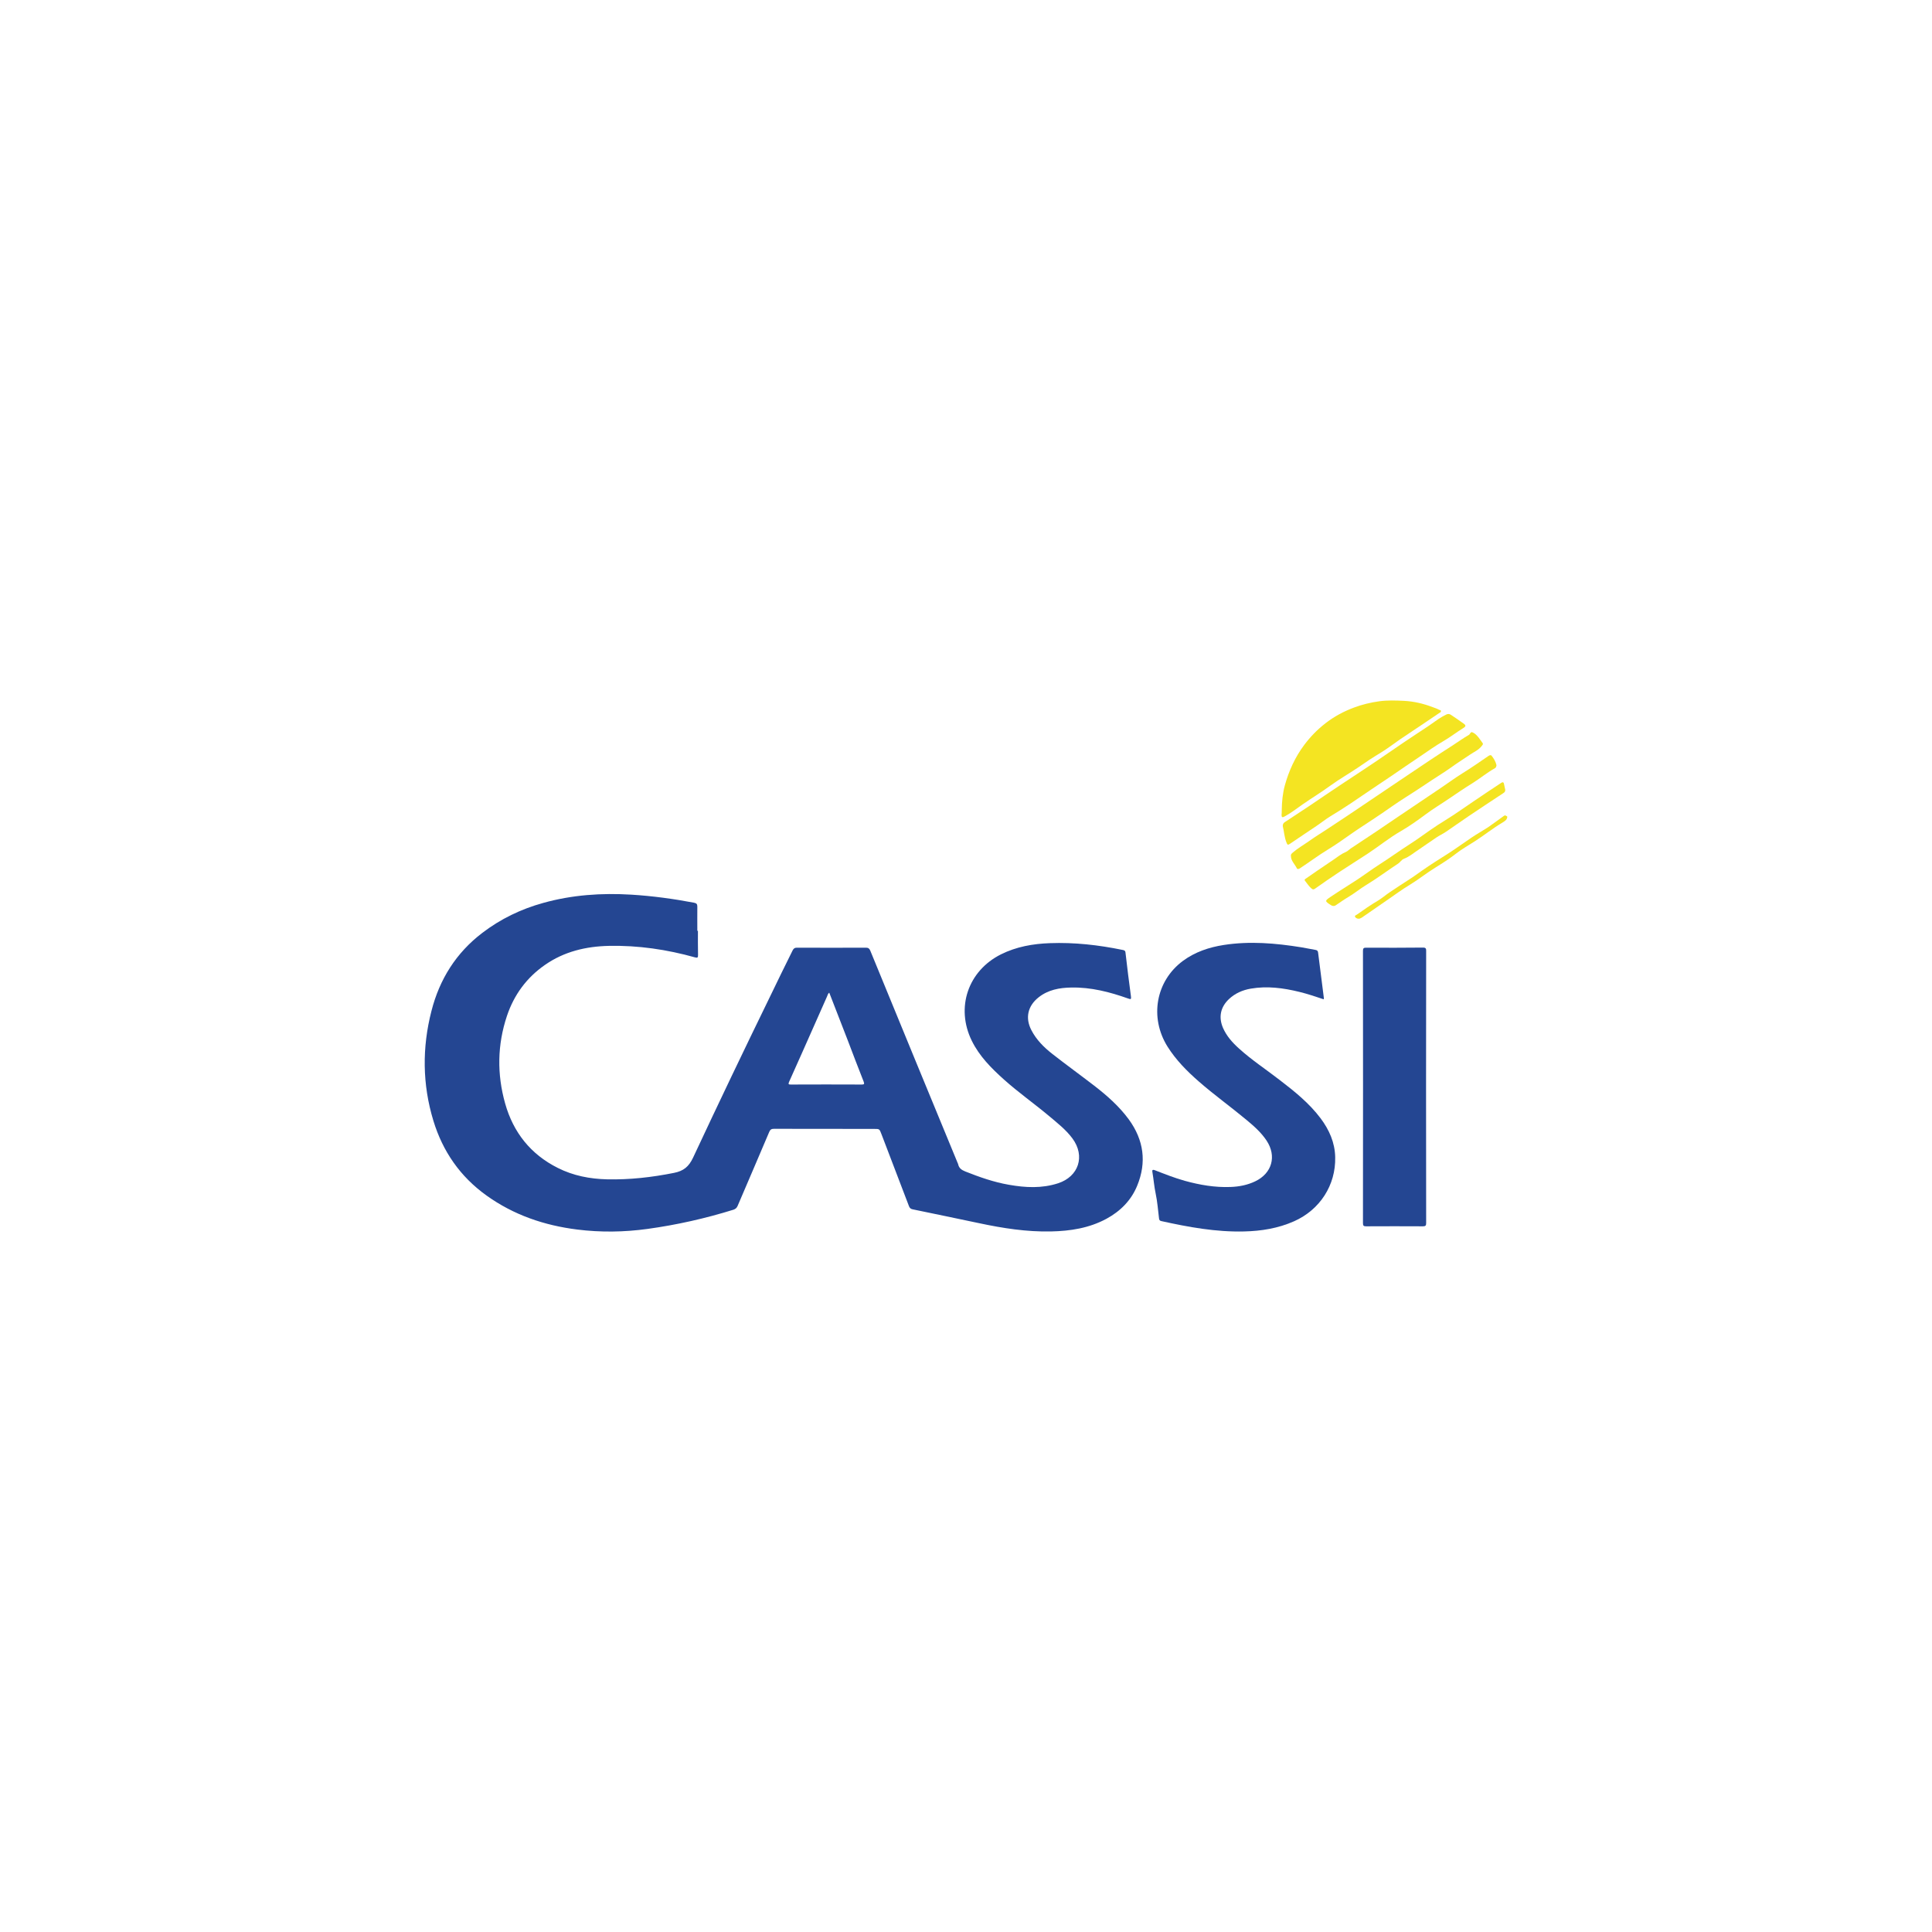
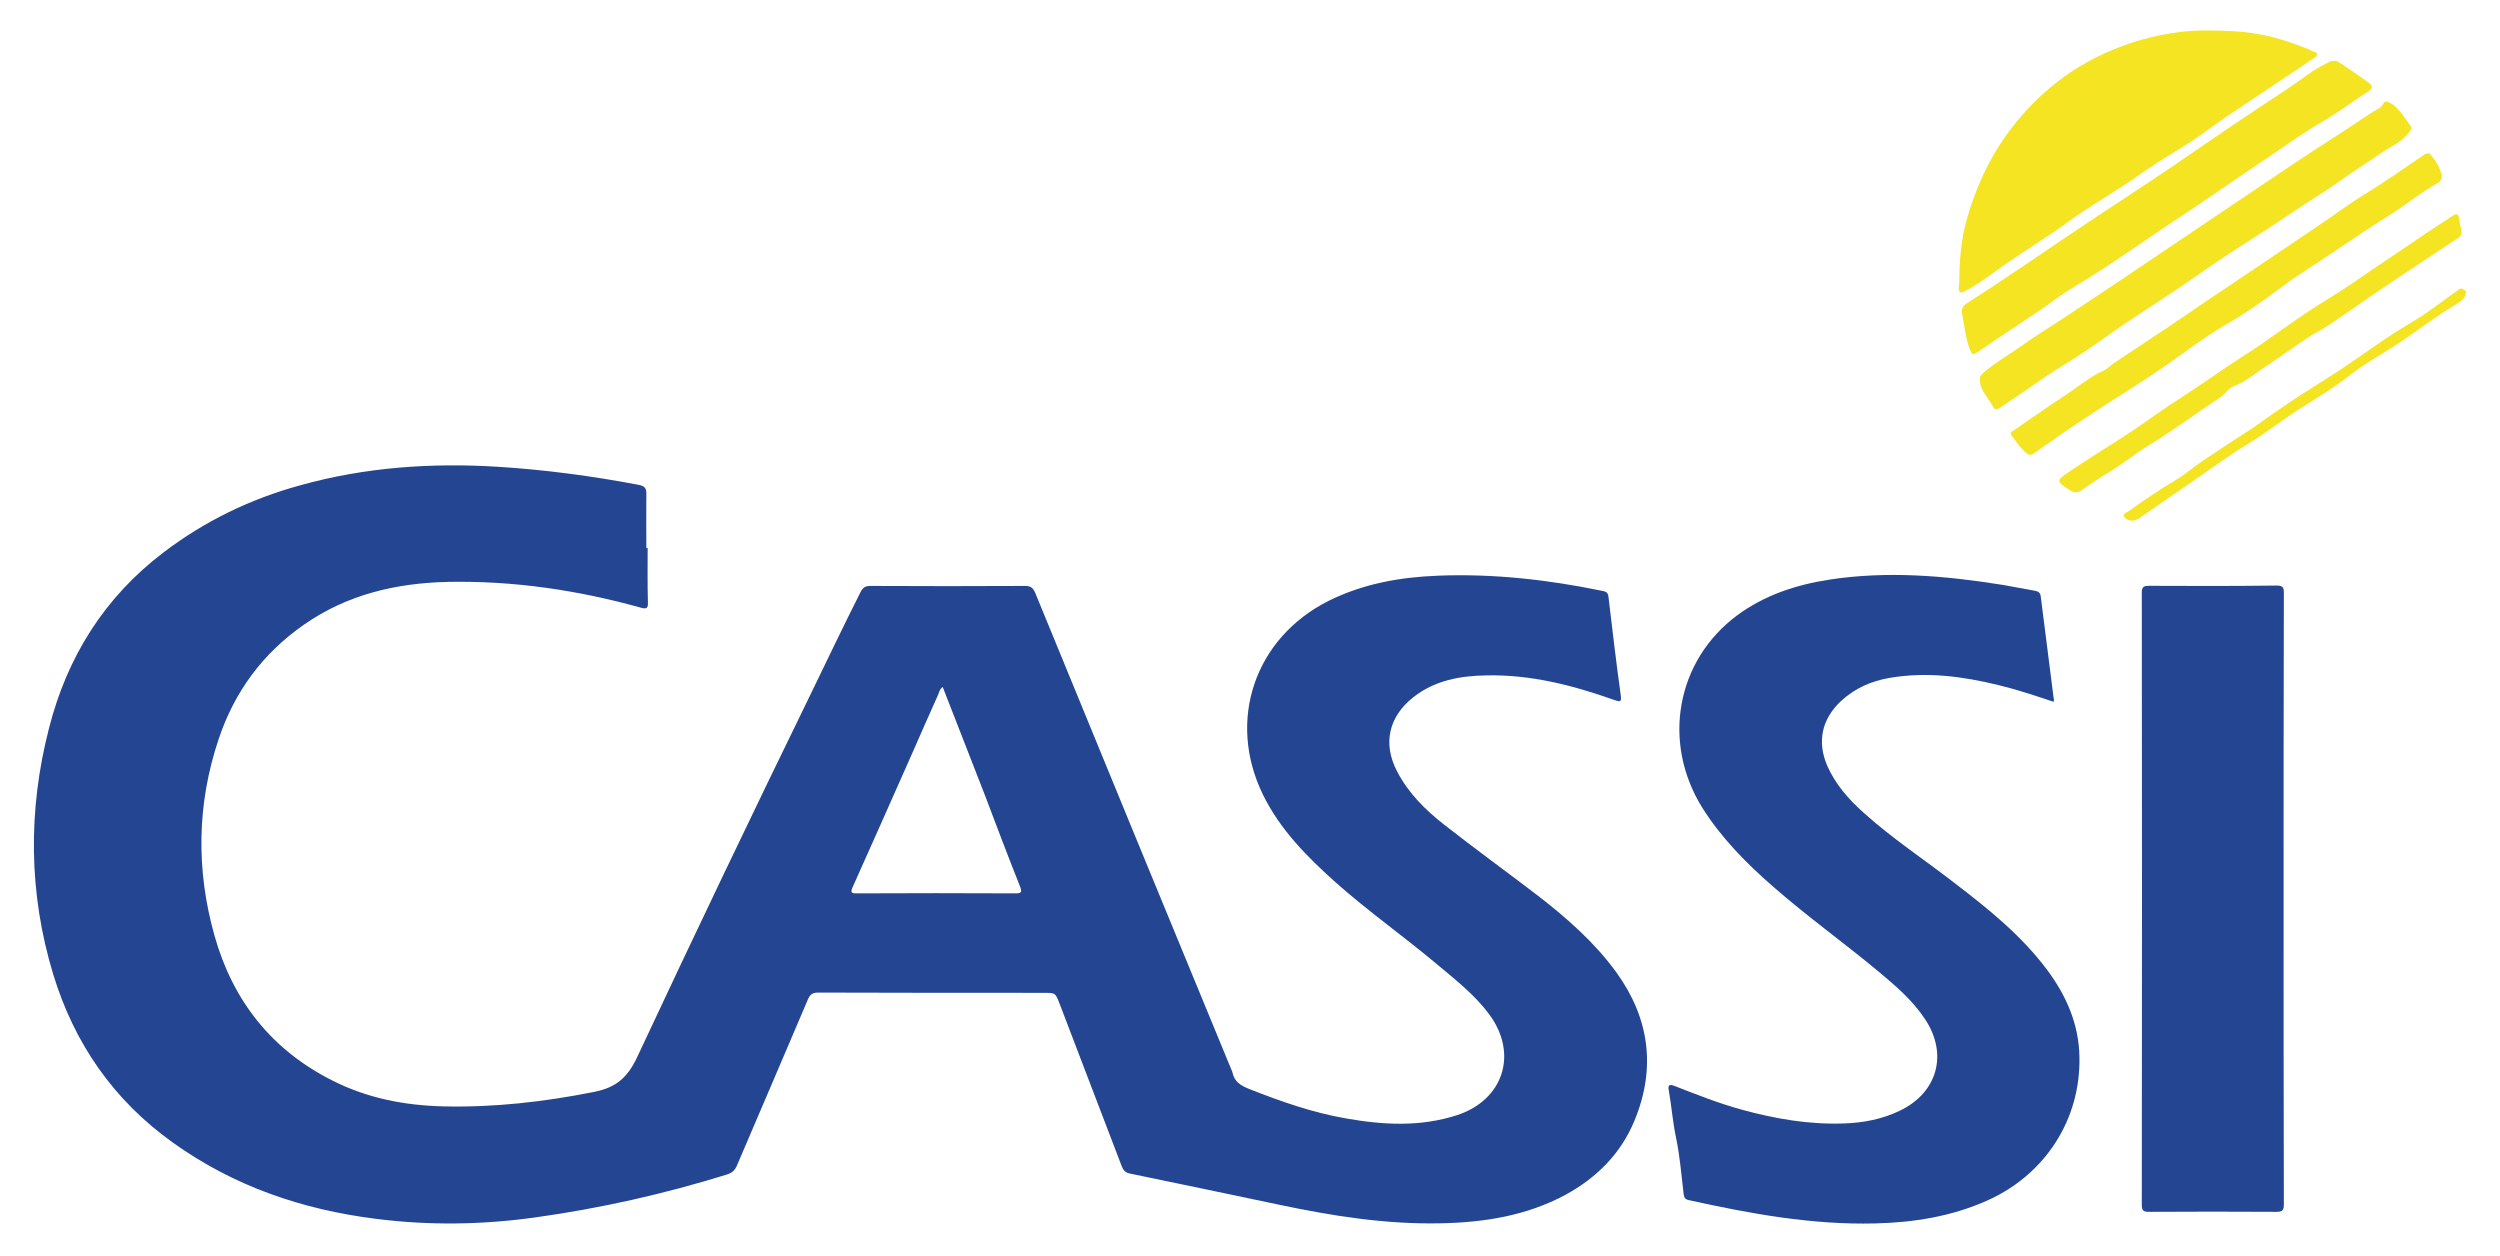
- <svg xmlns="http://www.w3.org/2000/svg" version="1.1" id="Camada_1" x="0px" y="0px" viewBox="0 0 1920 1920" style="enable-background:new 0 0 1920 1920;" xml:space="preserve">
+ <svg xmlns="http://www.w3.org/2000/svg" version="1.1" id="Camada_1" x="0px" y="0px" viewBox="0 0 1920 964.3" style="enable-background:new 0 0 1920 964.3;" xml:space="preserve">
  <style type="text/css">
	.st0{fill:#244692;}
	.st1{fill:#F4E422;}
</style>
  <g>
    <g>
-       <path class="st0" d="M693.6,925c0,8-0.1,16,0.1,24c0.1,2.7-0.6,3.1-3.1,2.4c-27.9-7.8-56.4-12-85.4-11.4    c-22.9,0.5-44.5,5.6-63.6,18.9c-18.3,12.7-30.8,29.8-37.8,50.7c-9.6,28.7-10,57.9-1.8,87c8.1,28.8,25.4,50.6,52.4,64.1    c15.3,7.7,31.8,10.9,48.9,11.3c22.4,0.5,44.5-2,66.5-6.4c9.6-1.9,14.7-6.2,18.9-15c25.1-53.7,50.7-107.2,76.7-160.5    c7.4-15.2,14.7-30.5,22.3-45.6c1-1.9,2-2.7,4.2-2.7c22.9,0.1,45.8,0.1,68.7,0c2.4,0,3.4,0.9,4.3,3c14.8,36,29.6,72.1,44.4,108.1    c14.1,34.2,28.2,68.4,42.3,102.6c0.2,0.5,0.5,1,0.6,1.5c0.8,3.9,3.4,5.7,7.1,7.2c14.1,5.6,28.3,10.6,43.3,13.2    c16.4,2.9,32.7,3.8,49-1.5c20.4-6.7,27.1-27,14.2-44.5c-6.6-8.9-15.3-15.6-23.6-22.6c-14.6-12.2-30.2-23.2-44.4-35.9    c-12.6-11.3-24.5-23.2-32.1-38.7c-16.1-32.9-3.7-69.4,29.1-85.8c15.3-7.6,31.7-10.5,48.6-11.1c24.3-0.9,48.3,1.8,72.1,6.7    c1.5,0.3,2.8,0.5,3,2.7c1.7,14.4,3.4,28.9,5.4,43.3c0.4,3.1,0,3.3-2.8,2.3c-18.3-6.5-36.9-11.3-56.5-10.9    c-11.7,0.2-22.9,2.2-32.4,9.7c-10.8,8.5-13.6,20.5-7.2,32.7c4.9,9.5,12.4,17,20.7,23.5c13.8,10.8,27.9,21,41.8,31.7    c12.8,9.9,24.8,20.5,34.4,33.6c14.8,20.4,17.8,42.5,8.2,65.8c-6,14.6-16.7,25.3-30.5,32.8c-17.2,9.3-35.9,12.2-55.2,12.6    c-24.2,0.5-47.8-3.2-71.3-8.2c-22.1-4.7-44.1-9.2-66.2-13.8c-2-0.4-2.9-1.4-3.6-3.2c-9.1-23.9-18.3-47.8-27.4-71.7    c-1.9-5-1.9-5-7.1-5c-33.2,0-66.4,0-99.7-0.1c-2.4,0-3.6,0.7-4.6,3c-10.4,24.6-21,49.1-31.5,73.7c-0.9,2-2.1,3-4.1,3.7    c-28,8.7-56.4,15.1-85.5,19.1c-23.3,3.2-46.6,3.5-69.8,0.6c-32.7-4.1-63-14.4-90.1-33.8c-26.2-18.8-43.5-43.8-52.8-74.3    c-11-36.1-11.3-72.8-1.9-109.2c8-31.4,24.5-57.7,50.5-77.5c18.2-13.9,38.5-23.7,60.6-29.8c28.7-8,58-10,87.6-8.2    c20.9,1.3,41.6,4.1,62.2,8c2.4,0.5,3.3,1.3,3.3,3.8c-0.1,8.1,0,16.2,0,24.3C693.1,925,693.3,925,693.6,925z M824.1,986.5    c-1.4,1-1.6,2.5-2.2,3.8c-3.7,8.2-7.3,16.4-10.9,24.6c-8.9,20.1-17.8,40.2-26.8,60.2c-1,2.2-0.6,2.8,1.8,2.7    c23.4-0.1,46.9-0.1,70.3,0c2.5,0,2.9-0.5,2-2.9c-5.4-13.6-10.6-27.3-15.8-41C836.4,1018.2,830.3,1002.4,824.1,986.5z" />
-       <path class="st0" d="M1315.5,993.1c-8.1-2.7-16.1-5.4-24.3-7.4c-15.9-3.9-31.9-6-48.2-3.2c-8.1,1.4-15.5,4.6-21.6,10.3    c-8.5,8-10.6,18-6,28.7c3.6,8.2,9.4,14.7,16,20.6c12.6,11.4,26.8,20.7,40.2,31.1c14.9,11.4,29.5,23.1,40.9,38.3    c8.5,11.4,14.1,24,14.4,38.4c0.7,27.9-15.2,52.4-40.9,63.8c-15.8,7-32.4,9.7-49.6,10.1c-27.9,0.7-55.2-4.3-82.3-10.3    c-1.9-0.4-2.1-1.4-2.3-2.9c-1-8.1-1.6-16.4-3.3-24.4c-1.5-7-2-14-3.2-21c-0.4-2.1-0.3-3.3,2.5-2.2c9.8,3.8,19.6,7.7,29.7,10.5    c14.9,4.1,29.9,6.7,45.4,6.1c8.5-0.3,16.8-1.9,24.5-5.6c16.8-8,21.5-25.1,11.3-40.5c-5.5-8.3-12.9-14.7-20.5-21    c-15.4-12.8-31.7-24.5-46.8-37.7c-11.8-10.3-22.8-21.4-31.2-34.8c-18-28.9-11.6-65.1,15.4-85.1c12.1-8.9,25.9-13.5,40.6-15.8    c25.8-4,51.4-1.8,76.9,2.3c4.8,0.8,9.5,1.8,14.2,2.6c1.6,0.3,2.4,0.9,2.6,2.6c1.9,15,3.8,29.9,5.7,44.9    C1315.7,992,1315.6,992.4,1315.5,993.1z" />
-       <path class="st0" d="M1417.2,1080.4c0,45,0,90,0.1,135c0,2.4-0.5,3.3-3.1,3.3c-18.9-0.1-37.7-0.1-56.6,0c-2.4,0-3.1-0.6-3.1-3.1    c0.1-90.3,0.1-180.5,0-270.8c0-2.6,0.9-3,3.2-3c18.9,0.1,37.7,0.1,56.6-0.1c3,0,3,1.4,3,3.6    C1417.2,990.3,1417.2,1035.4,1417.2,1080.4z" />
-       <path class="st1" d="M1273.8,805c0.1-8.2,0.9-16.5,3-24.3c4-14.5,10.2-28.2,19.4-40.5c6.1-8.1,13-15.2,21-21.4    c8.6-6.7,18.1-11.8,28.3-15.6c8.2-3.1,16.7-5.1,25.3-6.3c8.1-1.1,16.4-0.8,24.6-0.4c9.6,0.5,19,2.7,28,6.1    c2.3,0.9,4.7,1.6,6.8,2.8c0.7,0.4,1.9,0.1,1.8,1.4c0,1.1-1,1.3-1.7,1.8c-4.8,3.3-9.6,6.5-14.5,9.8c-8,5.4-16.1,10.7-24.2,16.2    c-6.4,4.4-12.5,9.2-19.1,13.2c-4,2.4-7.9,4.9-11.8,7.4c-3.8,2.5-7.6,5.1-11.3,7.7c-9.1,6.1-18.7,11.6-27.5,18    c-8.9,6.5-18.3,12.2-27.4,18.5c-5.9,4.1-11.5,8.6-17.9,12c-2.2,1.2-3,0.9-3-1.5C1273.8,808.2,1273.8,806.6,1273.8,805z" />
-       <path class="st1" d="M1274.8,821c0-2,0.6-3,1.9-3.9c8.6-5.6,17.1-11.2,25.6-16.9c9.6-6.5,19.2-13.1,28.9-19.5    c11.7-7.8,23.6-15.5,35.3-23.4c9.3-6.3,18.5-12.7,27.8-19c8.4-5.7,16.9-11.2,25.3-16.8c3.5-2.3,6.8-4.9,10.3-7.2    c2.4-1.6,5-3,7.6-4.3c1.3-0.6,2.9-0.6,4.1,0.2c4.4,2.9,8.8,5.9,13.1,9c2,1.4,2.3,2.6-0.3,4.2c-6.8,4.2-13.2,9.2-20.1,13.2    c-8.1,4.7-15.6,10.1-23.3,15.3c-9.4,6.4-18.9,12.7-28.2,19.2c-6.6,4.6-13.5,8.9-20.1,13.5c-6.8,4.7-13.7,9.3-20.5,13.9    c-6.5,4.4-13.2,8.5-19.9,12.6c-4.9,3-9.3,6.6-14.1,9.8c-8.7,5.9-17.6,11.7-26.3,17.7c-2.1,1.4-2.5,1-3.4-1.3    C1276.3,831.9,1276.1,826.1,1274.8,821z" />
-       <path class="st1" d="M1282.9,850.7c-0.3-1.6,0.7-2.4,1.6-3.2c5-4.4,10.7-7.6,16.1-11.4c5.9-4.2,12-8,18-11.9    c9-6,18.1-11.9,27.1-18c11.8-7.9,23.5-15.9,35.3-23.8c13.6-9.1,27.1-18.3,40.8-27.4c7.3-4.9,14.7-9.6,22.1-14.4    c5.3-3.5,10.4-7.1,15.9-10.3c1.2-0.7,1.6-3.2,3.3-2.6c1.8,0.7,3.6,2.1,4.9,3.6c2,2.1,3.5,4.7,5.3,7c1,1.3,0,1.9-0.6,2.8    c-3.1,4.3-8,6.2-12.2,9.1c-6.4,4.4-13,8.5-19.3,13.1c-5.9,4.2-12.1,7.9-18.1,11.9c-4.6,3-9.1,6.1-13.7,9.1    c-8.4,5.5-16.9,10.7-25.1,16.4c-7.1,5-14.3,9.9-21.6,14.7c-7.9,5.2-15.8,10.3-23.5,15.8c-6.4,4.6-12.9,9-19.6,13.1    c-9.5,5.8-18.4,12.5-27.7,18.6c-1,0.7-2.5,1.1-3,0.2C1286.8,858.8,1282.9,855.5,1282.9,850.7z" />
-       <path class="st1" d="M1487.2,760.4c-0.2,1.3-0.4,2.3-1.5,3c-7.9,4.4-14.8,10.2-22.5,15c-7.8,4.8-15.4,10-22.9,15.1    c-7.9,5.4-16.2,10.3-23.9,16.1c-7.8,5.8-15.8,11.5-24.3,16.4c-11.5,6.6-21.7,15-32.8,22.3c-9.2,6.1-18.5,11.8-27.7,17.9    c-8.4,5.5-16.6,11.2-24.8,17c-2,1.4-3,0.2-4.1-0.8c-2.2-2-3.7-4.5-5.6-6.8c-1.3-1.5,0-2,0.7-2.5c3.8-2.7,7.6-5.3,11.4-7.9    c5.2-3.7,10.6-7,15.8-10.7c4.1-2.9,8.1-6,12.8-8c1.6-0.7,2.9-2.2,4.4-3.2c8.5-5.7,17.1-11.3,25.6-17c7.1-4.7,14-9.6,21.1-14.3    c14.3-9.6,28.6-19.2,42.9-28.9c7.2-4.8,14.1-10,21.4-14.5c8.9-5.5,17.5-11.5,26.1-17.4c1-0.7,2.3-1.1,3-0.2    C1484.6,753.8,1486.4,757,1487.2,760.4z" />
-       <path class="st1" d="M1495.9,784.9c0.1,1.5-0.6,2.5-1.9,3.3c-11.5,7.6-23.1,15.2-34.5,22.9c-7.6,5.1-14.9,10.4-22.5,15.5    c-3.1,2.1-6.6,3.7-9.7,5.8c-5.8,3.8-11.4,8-17.2,11.8c-5,3.2-9.4,7.2-15,9.3c-2.3,0.9-3.5,3.3-5.6,4.7    c-10.7,7-20.9,14.7-31.8,21.3c-6.1,3.7-11.6,8.3-17.7,11.9c-4.4,2.6-8.4,5.5-12.6,8.3c-1.4,1-3.1,0.8-4.6-0.1    c-6.4-4.1-6.5-4.3-0.2-8.5c8.6-5.8,17.6-11.3,26.3-17c7.4-4.9,14.6-10.3,22.1-15.1c10.2-6.5,19.9-13.6,30.1-20.1    c9.4-6,18.3-12.9,27.7-19c6.6-4.3,13.4-8.3,19.9-12.8c10.2-7.1,20.5-13.9,30.8-20.9c4.1-2.8,8.3-5.4,12.4-8.2    c1.1-0.8,2.1-0.9,2.6,0.4C1494.9,780.5,1495.4,782.7,1495.9,784.9z" />
-       <path class="st1" d="M1497.9,812c-0.3,2.8-2.6,4.1-4.5,5.3c-9.7,5.7-18.4,12.8-27.8,18.8c-6.4,4.1-13,7.8-19,12.5    c-6.4,5-13.2,9.3-20,13.5c-8.8,5.4-16.8,11.9-25.7,17.3c-7.4,4.4-14.3,9.6-21.5,14.5c-8.5,5.9-17.1,11.8-25.6,17.7    c-0.7,0.5-1.5,0.9-2.3,1.2c-1.9,0.6-3.8-0.1-4.7-1.4c-1.1-1.6,1.2-2,2-2.7c6.7-4.8,13.4-9.4,20.5-13.6c4.2-2.5,8-5.9,12.1-8.6    c6.4-4.2,12.7-8.5,19.2-12.6c4.2-2.6,8.2-5.7,12.3-8.5c8.8-6.2,18-11.9,27.1-17.7c7.6-4.9,14.9-10.3,22.4-15.3    c5.3-3.6,10.9-6.7,16.3-10.2c5.2-3.5,10.1-7.3,15.2-10.9c0.8-0.6,1.7-1.5,2.9-0.5C1497.3,811.1,1498.1,811.2,1497.9,812z" />
+       <path class="st0" d="M497.4,420.8c0,13.9-0.2,27.8,0.2,41.7c0.2,4.7-1,5.4-5.4,4.2c-48.4-13.5-97.9-20.8-148.3-19.8    c-39.8,0.9-77.3,9.7-110.4,32.8c-31.8,22.1-53.5,51.7-65.6,88c-16.7,49.8-17.4,100.5-3.1,151.1c14.1,50,44.1,87.9,91,111.3    c26.6,13.4,55.2,18.9,84.9,19.6c38.9,0.9,77.3-3.5,115.5-11.1c16.7-3.3,25.5-10.8,32.8-26c43.6-93.2,88-186.1,133.2-278.7    c12.8-26.4,25.5-53,38.7-79.2c1.7-3.3,3.5-4.7,7.3-4.7c39.8,0.2,79.5,0.2,119.3,0c4.2,0,5.9,1.6,7.5,5.2    c25.7,62.5,51.4,125.2,77.1,187.7c24.5,59.4,49,118.8,73.4,178.1c0.3,0.9,0.9,1.7,1,2.6c1.4,6.8,5.9,9.9,12.3,12.5    c24.5,9.7,49.1,18.4,75.2,22.9c28.5,5,56.8,6.6,85.1-2.6c35.4-11.6,47.1-46.9,24.7-77.3c-11.5-15.5-26.6-27.1-41-39.2    c-25.3-21.2-52.4-40.3-77.1-62.3c-21.9-19.6-42.5-40.3-55.7-67.2c-28-57.1-6.4-120.5,50.5-149c26.6-13.2,55-18.2,84.4-19.3    c42.2-1.6,83.9,3.1,125.2,11.6c2.6,0.5,4.9,0.9,5.2,4.7c3,25,5.9,50.2,9.4,75.2c0.7,5.4,0,5.7-4.9,4    c-31.8-11.3-64.1-19.6-98.1-18.9c-20.3,0.3-39.8,3.8-56.3,16.8c-18.8,14.8-23.6,35.6-12.5,56.8c8.5,16.5,21.5,29.5,35.9,40.8    c24,18.8,48.4,36.5,72.6,55c22.2,17.2,43.1,35.6,59.7,58.3c25.7,35.4,30.9,73.8,14.2,114.2c-10.4,25.3-29,43.9-53,57    c-29.9,16.1-62.3,21.2-95.8,21.9c-42,0.9-83-5.6-123.8-14.2c-38.4-8.2-76.6-16-114.9-24c-3.5-0.7-5-2.4-6.3-5.6    c-15.8-41.5-31.8-83-47.6-124.5c-3.3-8.7-3.3-8.7-12.3-8.7c-57.6,0-115.3,0-173.1-0.2c-4.2,0-6.3,1.2-8,5.2    c-18.1,42.7-36.5,85.3-54.7,128c-1.6,3.5-3.6,5.2-7.1,6.4c-48.6,15.1-97.9,26.2-148.5,33.2c-40.5,5.6-80.9,6.1-121.2,1    c-56.8-7.1-109.4-25-156.4-58.7c-45.5-32.6-75.5-76-91.7-129C21.9,685.9,21.4,622.2,37.7,559c13.9-54.5,42.5-100.2,87.7-134.6    c31.6-24.1,66.8-41.2,105.2-51.7c49.8-13.9,100.7-17.4,152.1-14.2c36.3,2.3,72.2,7.1,108,13.9c4.2,0.9,5.7,2.3,5.7,6.6    c-0.2,14.1,0,28.1,0,42.2C496.6,420.8,496.9,420.8,497.4,420.8z M724,527.6c-2.4,1.7-2.8,4.3-3.8,6.6    c-6.4,14.2-12.7,28.5-18.9,42.7c-15.5,34.9-30.9,69.8-46.5,104.5c-1.7,3.8-1,4.9,3.1,4.7c40.6-0.2,81.4-0.2,122.1,0    c4.3,0,5-0.9,3.5-5c-9.4-23.6-18.4-47.4-27.4-71.2C745.4,582.6,734.8,555.2,724,527.6z" />
+       <path class="st0" d="M1577.2,539c-14.1-4.7-28-9.4-42.2-12.8c-27.6-6.8-55.4-10.4-83.7-5.6c-14.1,2.4-26.9,8-37.5,17.9    c-14.8,13.9-18.4,31.3-10.4,49.8c6.3,14.2,16.3,25.5,27.8,35.8c21.9,19.8,46.5,35.9,69.8,54c25.9,19.8,51.2,40.1,71,66.5    c14.8,19.8,24.5,41.7,25,66.7c1.2,48.4-26.4,91-71,110.8c-27.4,12.2-56.3,16.8-86.1,17.5c-48.4,1.2-95.8-7.5-142.9-17.9    c-3.3-0.7-3.6-2.4-4-5c-1.7-14.1-2.8-28.5-5.7-42.4c-2.6-12.2-3.5-24.3-5.6-36.5c-0.7-3.6-0.5-5.7,4.3-3.8    c17,6.6,34,13.4,51.6,18.2c25.9,7.1,51.9,11.6,78.8,10.6c14.8-0.5,29.2-3.3,42.5-9.7c29.2-13.9,37.3-43.6,19.6-70.3    c-9.5-14.4-22.4-25.5-35.6-36.5c-26.7-22.2-55-42.5-81.3-65.5c-20.5-17.9-39.6-37.2-54.2-60.4c-31.3-50.2-20.1-113,26.7-147.8    c21-15.5,45-23.4,70.5-27.4c44.8-6.9,89.2-3.1,133.5,4c8.3,1.4,16.5,3.1,24.7,4.5c2.8,0.5,4.2,1.6,4.5,4.5c3.3,26,6.6,51.9,9.9,78    C1577.6,537.1,1577.4,537.8,1577.2,539z" />
+       <path class="st0" d="M1753.8,690.6c0,78.1,0,156.3,0.2,234.4c0,4.2-0.9,5.7-5.4,5.7c-32.8-0.2-65.5-0.2-98.3,0    c-4.2,0-5.4-1-5.4-5.4c0.2-156.8,0.2-313.4,0-470.2c0-4.5,1.6-5.2,5.6-5.2c32.8,0.2,65.5,0.2,98.3-0.2c5.2,0,5.2,2.4,5.2,6.3    C1753.8,534.2,1753.8,612.5,1753.8,690.6z" />
+       <path class="st1" d="M1504.8,212.4c0.2-14.2,1.6-28.6,5.2-42.2c6.9-25.2,17.7-49,33.7-70.3c10.6-14.1,22.6-26.4,36.5-37.2    c14.9-11.6,31.4-20.5,49.1-27.1c14.2-5.4,29-8.9,43.9-10.9c14.1-1.9,28.5-1.4,42.7-0.7c16.7,0.9,33,4.7,48.6,10.6    c4,1.6,8.2,2.8,11.8,4.9c1.2,0.7,3.3,0.2,3.1,2.4c0,1.9-1.7,2.3-3,3.1c-8.3,5.7-16.7,11.3-25.2,17c-13.9,9.4-28,18.6-42,28.1    c-11.1,7.6-21.7,16-33.2,22.9c-6.9,4.2-13.7,8.5-20.5,12.8c-6.6,4.3-13.2,8.9-19.6,13.4c-15.8,10.6-32.5,20.1-47.7,31.3    c-15.5,11.3-31.8,21.2-47.6,32.1c-10.2,7.1-20,14.9-31.1,20.8c-3.8,2.1-5.2,1.6-5.2-2.6C1504.8,218,1504.8,215.2,1504.8,212.4z" />
+       <path class="st1" d="M1506.6,240.2c0-3.5,1-5.2,3.3-6.8c14.9-9.7,29.7-19.4,44.4-29.3c16.7-11.3,33.3-22.7,50.2-33.9    c20.3-13.5,41-26.9,61.3-40.6c16.1-10.9,32.1-22.1,48.3-33c14.6-9.9,29.3-19.4,43.9-29.2c6.1-4,11.8-8.5,17.9-12.5    c4.2-2.8,8.7-5.2,13.2-7.5c2.3-1,5-1,7.1,0.3c7.6,5,15.3,10.2,22.7,15.6c3.5,2.4,4,4.5-0.5,7.3c-11.8,7.3-22.9,16-34.9,22.9    c-14.1,8.2-27.1,17.5-40.5,26.6c-16.3,11.1-32.8,22.1-49,33.3c-11.5,8-23.4,15.5-34.9,23.4c-11.8,8.2-23.8,16.1-35.6,24.1    c-11.3,7.6-22.9,14.8-34.6,21.9c-8.5,5.2-16.1,11.5-24.5,17c-15.1,10.2-30.6,20.3-45.7,30.7c-3.6,2.4-4.3,1.7-5.9-2.3    C1509.2,259.1,1508.8,249.1,1506.6,240.2z" />
+       <path class="st1" d="M1520.6,291.8c-0.5-2.8,1.2-4.2,2.8-5.6c8.7-7.6,18.6-13.2,28-19.8c10.2-7.3,20.8-13.9,31.3-20.7    c15.6-10.4,31.4-20.7,47.1-31.3c20.5-13.7,40.8-27.6,61.3-41.3c23.6-15.8,47.1-31.8,70.8-47.6c12.7-8.5,25.5-16.7,38.4-25    c9.2-6.1,18.1-12.3,27.6-17.9c2.1-1.2,2.8-5.6,5.7-4.5c3.1,1.2,6.3,3.6,8.5,6.3c3.5,3.6,6.1,8.2,9.2,12.2c1.7,2.3,0,3.3-1,4.9    c-5.4,7.5-13.9,10.8-21.2,15.8c-11.1,7.6-22.6,14.8-33.5,22.7c-10.2,7.3-21,13.7-31.4,20.7c-8,5.2-15.8,10.6-23.8,15.8    c-14.6,9.5-29.3,18.6-43.6,28.5c-12.3,8.7-24.8,17.2-37.5,25.5c-13.7,9-27.4,17.9-40.8,27.4c-11.1,8-22.4,15.6-34,22.7    c-16.5,10.1-31.9,21.7-48.1,32.3c-1.7,1.2-4.3,1.9-5.2,0.3C1527.4,305.8,1520.6,300.1,1520.6,291.8z" />
+       <path class="st1" d="M1875.4,135c-0.3,2.3-0.7,4-2.6,5.2c-13.7,7.6-25.7,17.7-39.1,26c-13.5,8.3-26.7,17.4-39.8,26.2    c-13.7,9.4-28.1,17.9-41.5,28c-13.5,10.1-27.4,20-42.2,28.5c-20,11.5-37.7,26-57,38.7c-16,10.6-32.1,20.5-48.1,31.1    c-14.6,9.5-28.8,19.4-43.1,29.5c-3.5,2.4-5.2,0.3-7.1-1.4c-3.8-3.5-6.4-7.8-9.7-11.8c-2.3-2.6,0-3.5,1.2-4.3    c6.6-4.7,13.2-9.2,19.8-13.7c9-6.4,18.4-12.2,27.4-18.6c7.1-5,14.1-10.4,22.2-13.9c2.8-1.2,5-3.8,7.6-5.6    c14.8-9.9,29.7-19.6,44.4-29.5c12.3-8.2,24.3-16.7,36.6-24.8c24.8-16.7,49.7-33.3,74.5-50.2c12.5-8.3,24.5-17.4,37.2-25.2    c15.5-9.5,30.4-20,45.3-30.2c1.7-1.2,4-1.9,5.2-0.3C1870.9,123.5,1874,129.1,1875.4,135z" />
+       <path class="st1" d="M1890.5,177.5c0.2,2.6-1,4.3-3.3,5.7c-20,13.2-40.1,26.4-59.9,39.8c-13.2,8.9-25.9,18.1-39.1,26.9    c-5.4,3.6-11.5,6.4-16.8,10.1c-10.1,6.6-19.8,13.9-29.9,20.5c-8.7,5.6-16.3,12.5-26,16.1c-4,1.6-6.1,5.7-9.7,8.2    c-18.6,12.2-36.3,25.5-55.2,37c-10.6,6.4-20.1,14.4-30.7,20.7c-7.6,4.5-14.6,9.5-21.9,14.4c-2.4,1.7-5.4,1.4-8-0.2    c-11.1-7.1-11.3-7.5-0.3-14.8c14.9-10.1,30.6-19.6,45.7-29.5c12.8-8.5,25.3-17.9,38.4-26.2c17.7-11.3,34.6-23.6,52.3-34.9    c16.3-10.4,31.8-22.4,48.1-33c11.5-7.5,23.3-14.4,34.6-22.2c17.7-12.3,35.6-24.1,53.5-36.3c7.1-4.9,14.4-9.4,21.5-14.2    c1.9-1.4,3.6-1.6,4.5,0.7C1888.7,169.9,1889.6,173.7,1890.5,177.5z" />
+       <path class="st1" d="M1893.9,224.6c-0.5,4.9-4.5,7.1-7.8,9.2c-16.8,9.9-31.9,22.2-48.3,32.6c-11.1,7.1-22.6,13.5-33,21.7    c-11.1,8.7-22.9,16.1-34.7,23.4c-15.3,9.4-29.2,20.7-44.6,30c-12.8,7.6-24.8,16.7-37.3,25.2c-14.8,10.2-29.7,20.5-44.4,30.7    c-1.2,0.9-2.6,1.6-4,2.1c-3.3,1-6.6-0.2-8.2-2.4c-1.9-2.8,2.1-3.5,3.5-4.7c11.6-8.3,23.3-16.3,35.6-23.6    c7.3-4.3,13.9-10.2,21-14.9c11.1-7.3,22.1-14.8,33.3-21.9c7.3-4.5,14.2-9.9,21.4-14.8c15.3-10.8,31.3-20.7,47.1-30.7    c13.2-8.5,25.9-17.9,38.9-26.6c9.2-6.3,18.9-11.6,28.3-17.7c9-6.1,17.5-12.7,26.4-18.9c1.4-1,3-2.6,5-0.9    C1892.9,223,1894.3,223.2,1893.9,224.6z" />
    </g>
  </g>
</svg>
